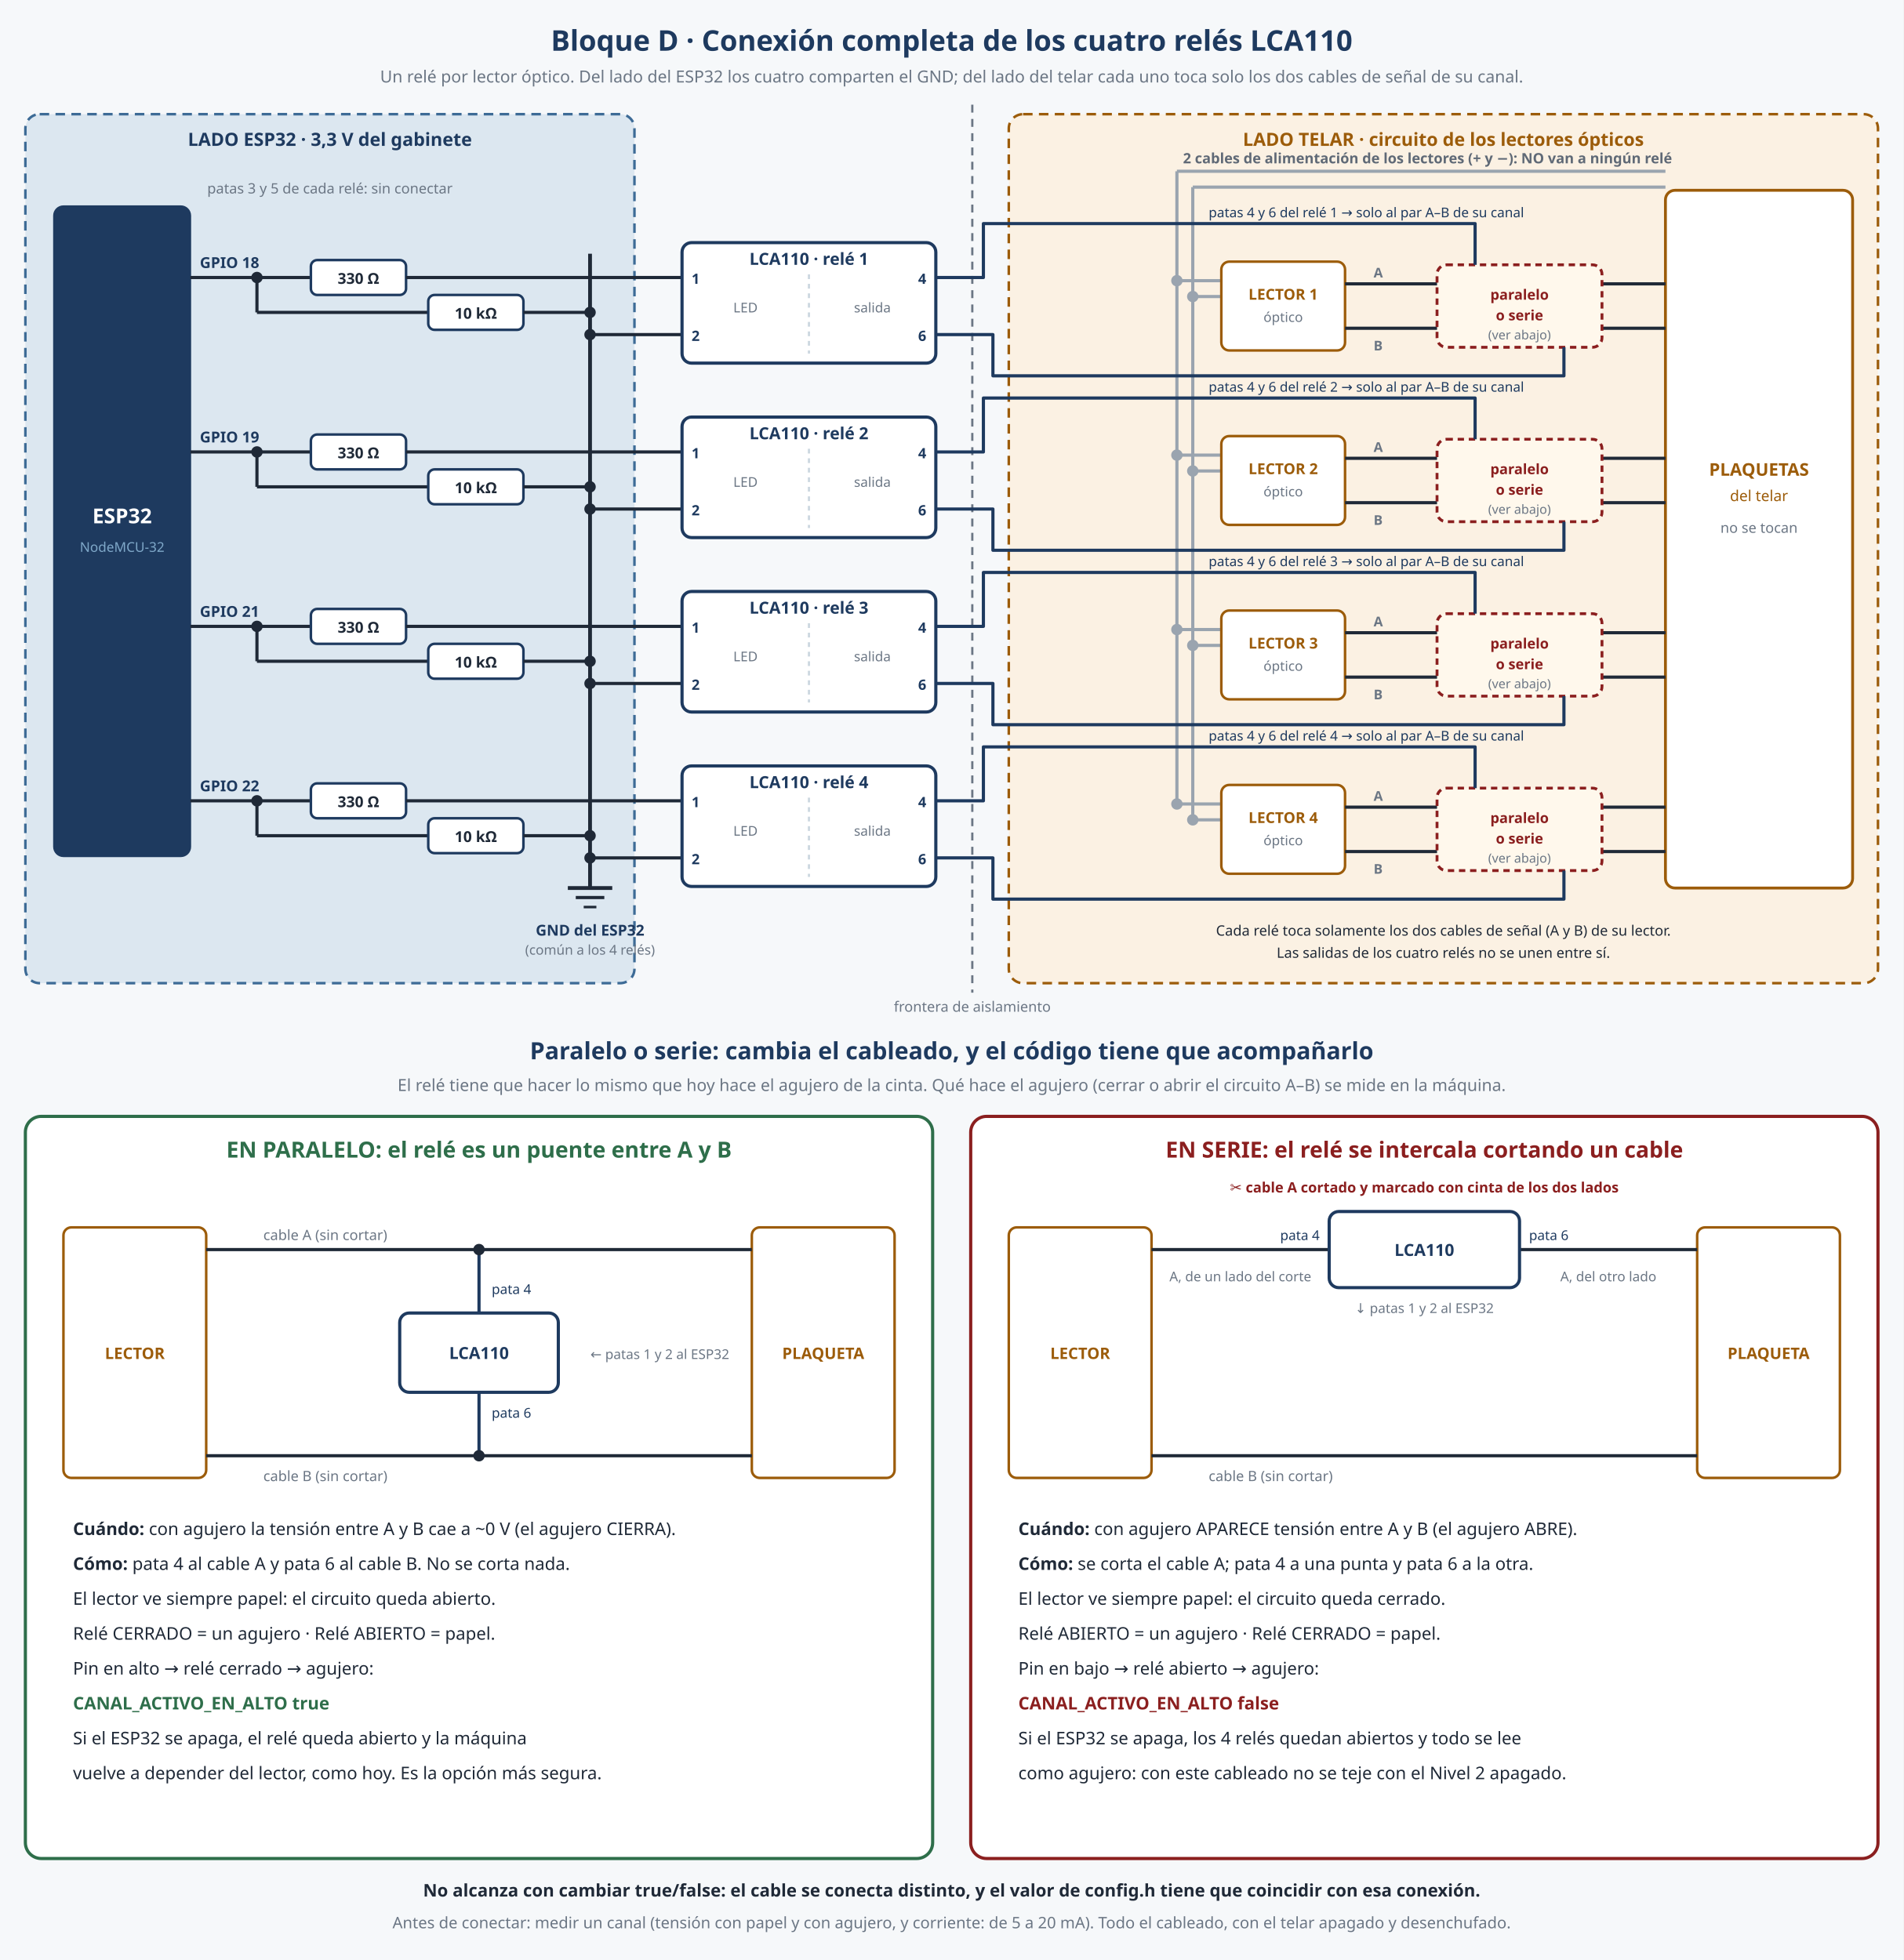
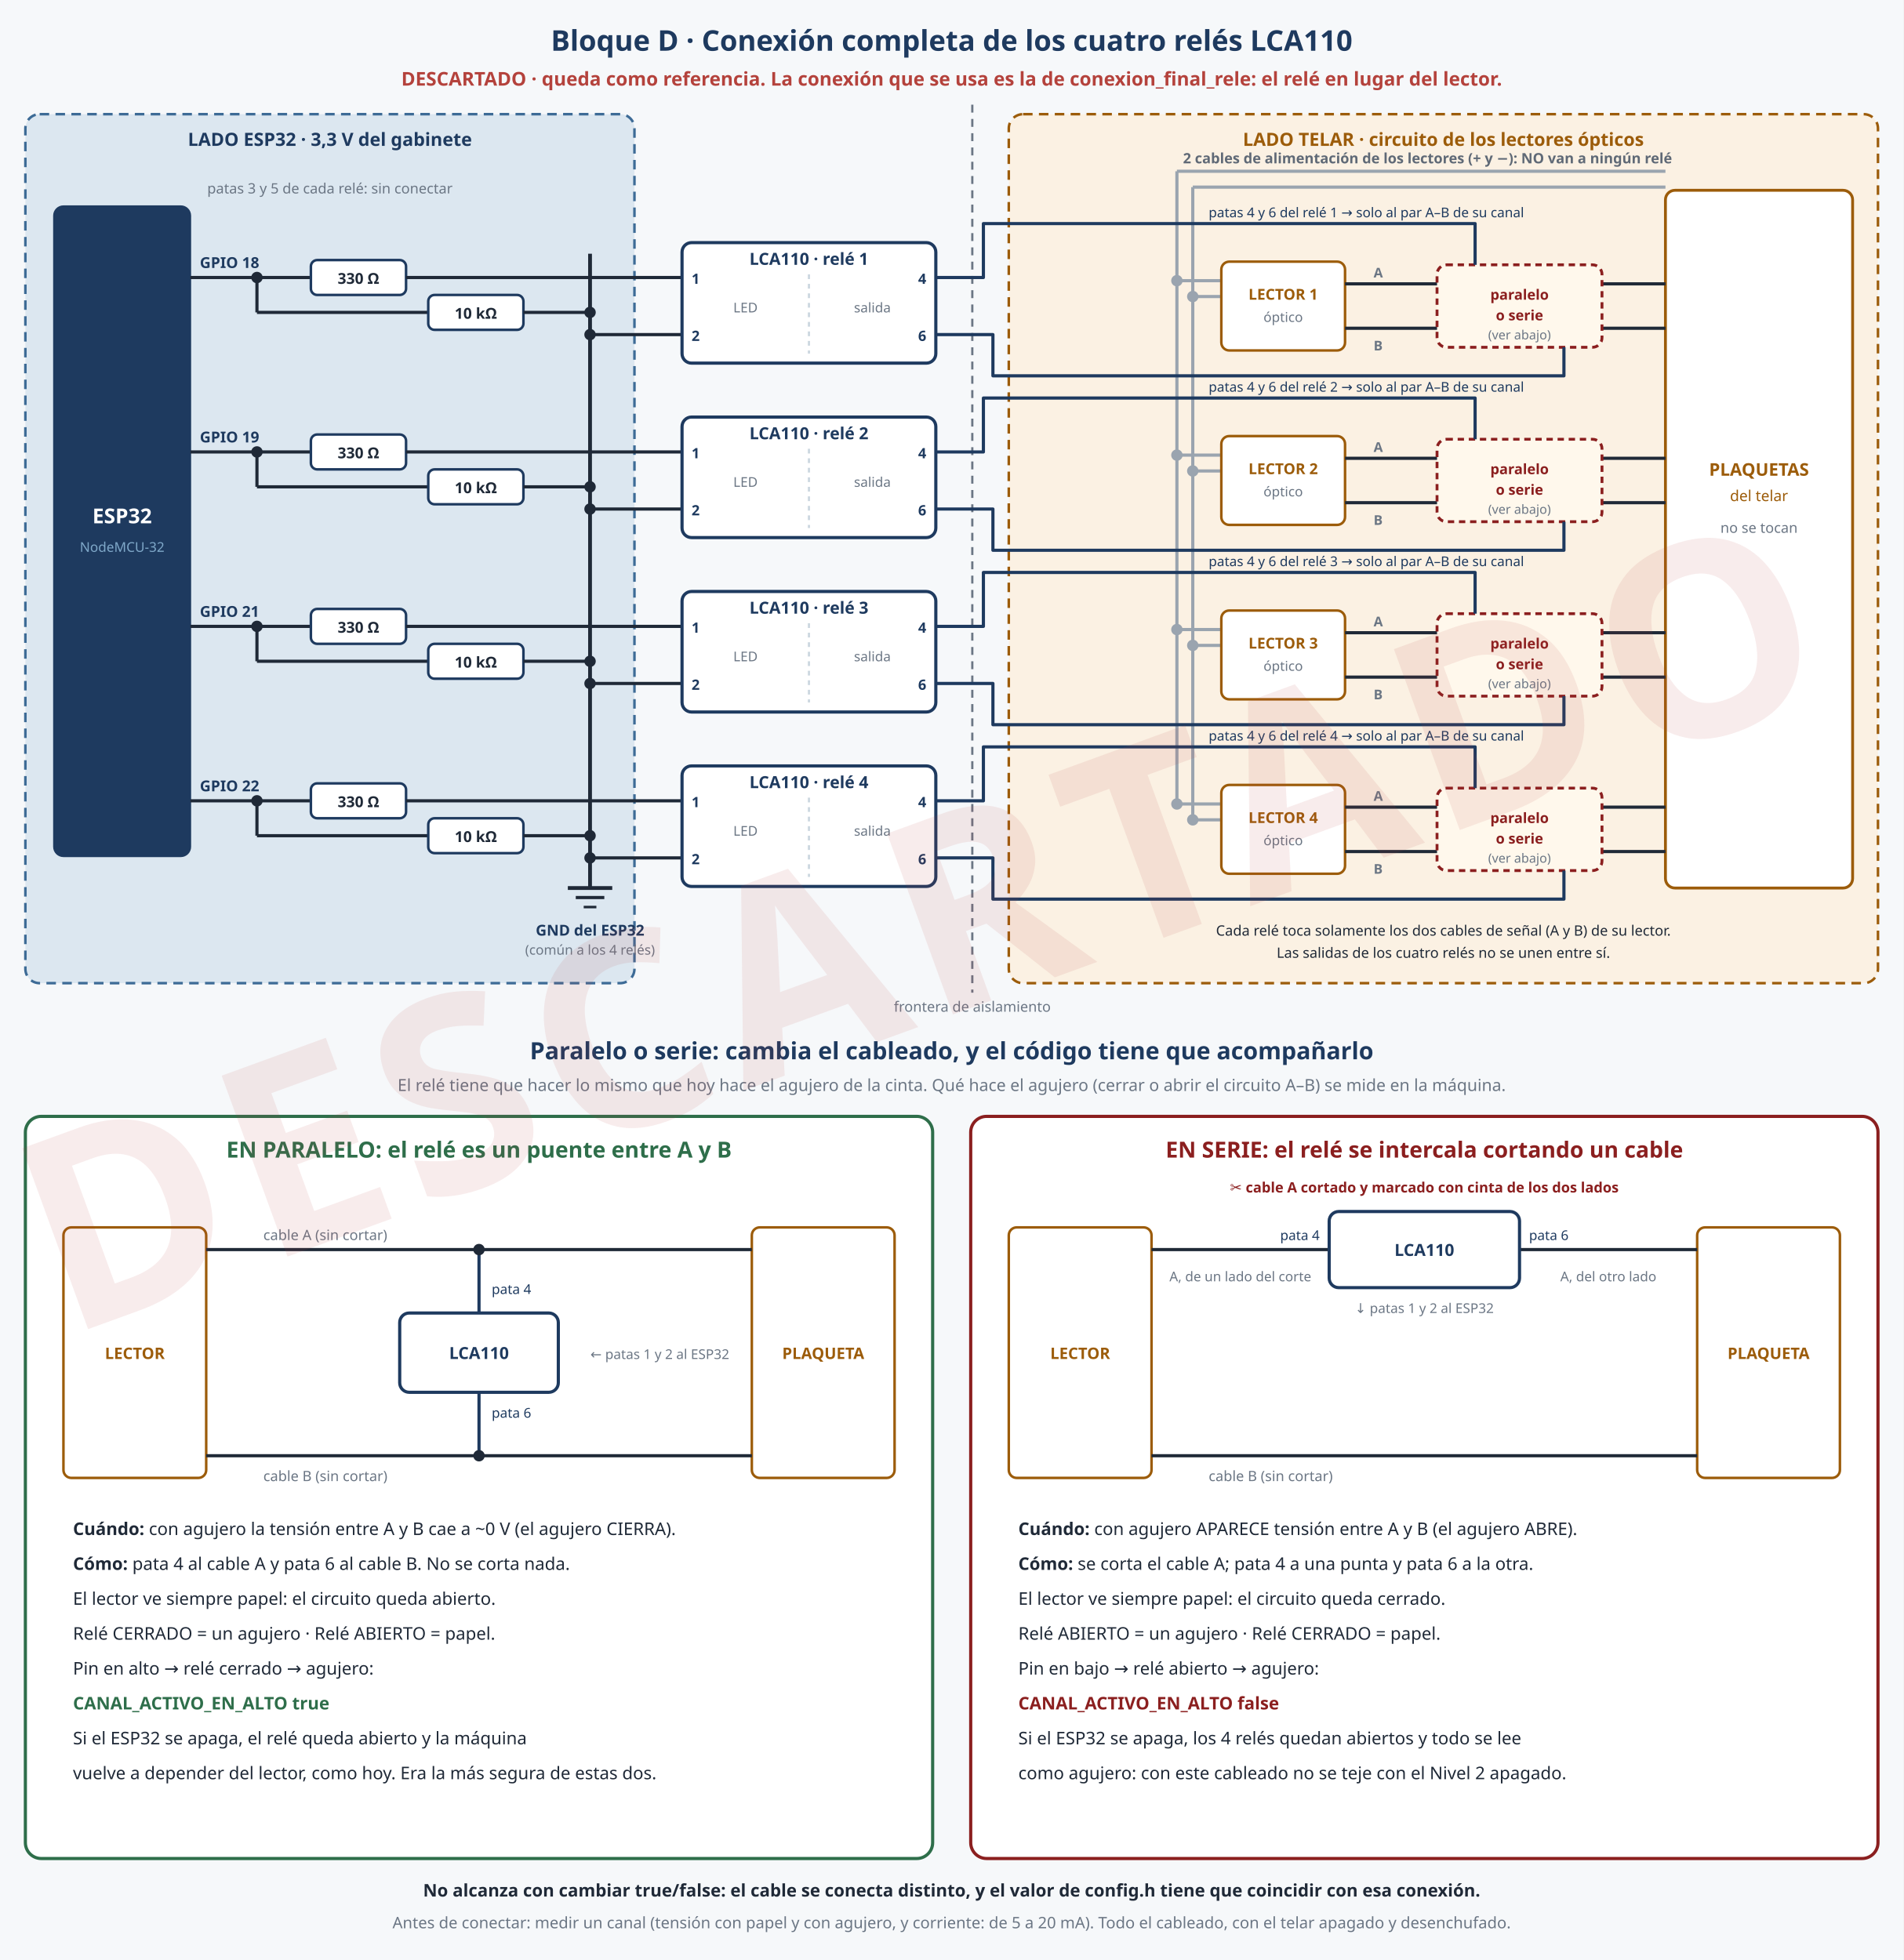
<svg xmlns="http://www.w3.org/2000/svg" viewBox="0 0 1200 1236" font-family="IBM Plex Sans, system-ui, sans-serif">
  <rect width="1200" height="1236" fill="#F6F8FA" />
  <text x="600.0" y="32" font-size="18" font-weight="bold" fill="#1E3A5F" text-anchor="middle" font-family="Questrial, IBM Plex Sans, sans-serif">Bloque D · Conexión completa de los cuatro relés LCA110</text>
-   <text x="600.0" y="52" font-size="10.5" font-weight="normal" fill="#6B7684" text-anchor="middle">Un relé por lector óptico. Del lado del ESP32 los cuatro comparten el GND; del lado del telar cada uno toca solo los dos cables de señal de su canal.</text>
+   <text x="600.0" y="54" font-size="12" font-weight="bold" fill="#B4423C" text-anchor="middle">DESCARTADO · queda como referencia. La conexión que se usa es la de conexion_final_rele: el relé en lugar del lector.</text>
  <rect x="16" y="72" width="384" height="548" rx="9" fill="#DCE7F0" stroke="#3D6B96" stroke-width="1.6" stroke-dasharray="6 4" />
  <text x="208" y="92" font-size="11.5" font-weight="bold" fill="#1E3A5F" text-anchor="middle">LADO ESP32 · 3,3 V del gabinete</text>
  <rect x="636" y="72" width="548" height="548" rx="9" fill="#FBF1E3" stroke="#9C5C0A" stroke-width="1.6" stroke-dasharray="6 4" />
  <text x="910" y="92" font-size="11.5" font-weight="bold" fill="#9C5C0A" text-anchor="middle">LADO TELAR · circuito de los lectores ópticos</text>
  <line x1="613" y1="66" x2="613" y2="626" stroke="#6B7684" stroke-width="1.4" stroke-dasharray="5 4" />
  <text x="613" y="638" font-size="9" font-weight="normal" fill="#6B7684" text-anchor="middle">frontera de aislamiento</text>
  <rect x="34" y="130" width="86" height="410" rx="6" fill="#1E3A5F" stroke="#1E3A5F" stroke-width="1" />
  <text x="77" y="330" font-size="13" font-weight="bold" fill="#FFFFFF" text-anchor="middle">ESP32</text>
  <text x="77" y="348" font-size="8.5" font-weight="normal" fill="#7FA8C9" text-anchor="middle">NodeMCU-32</text>
  <line x1="372" y1="160" x2="372" y2="560" stroke="#1F2937" stroke-width="2.4" />
  <line x1="358" y1="560" x2="386" y2="560" stroke="#1F2937" stroke-width="2.4" />
  <line x1="363" y1="566" x2="381" y2="566" stroke="#1F2937" stroke-width="2" />
  <line x1="368" y1="572" x2="376" y2="572" stroke="#1F2937" stroke-width="1.6" />
  <text x="372" y="590" font-size="9.5" font-weight="bold" fill="#1E3A5F" text-anchor="middle">GND del ESP32</text>
  <text x="372" y="602" font-size="8.5" font-weight="normal" fill="#6B7684" text-anchor="middle">(común a los 4 relés)</text>
  <text x="126" y="169" font-size="9.5" font-weight="bold" fill="#1E3A5F" text-anchor="start">GPIO 18</text>
  <line x1="120" y1="175" x2="196" y2="175" stroke="#1F2937" stroke-width="2" />
  <rect x="196" y="164" width="60" height="22" rx="4" fill="#FFFFFF" stroke="#1E3A5F" stroke-width="1.6" />
  <text x="226" y="179" font-size="9.5" font-weight="bold" fill="#1F2937" text-anchor="middle">330 Ω</text>
  <line x1="256" y1="175" x2="430" y2="175" stroke="#1F2937" stroke-width="2" />
  <circle cx="162" cy="175" r="3.6" fill="#1F2937" />
  <line x1="162" y1="175" x2="162" y2="197" stroke="#1F2937" stroke-width="2" />
  <line x1="162" y1="197" x2="270" y2="197" stroke="#1F2937" stroke-width="2" />
  <rect x="270" y="186" width="60" height="22" rx="4" fill="#FFFFFF" stroke="#1E3A5F" stroke-width="1.6" />
  <text x="300" y="201" font-size="9.5" font-weight="bold" fill="#1F2937" text-anchor="middle">10 kΩ</text>
  <line x1="330" y1="197" x2="372" y2="197" stroke="#1F2937" stroke-width="2" />
  <circle cx="372" cy="197" r="3.6" fill="#1F2937" />
  <line x1="430" y1="211" x2="372" y2="211" stroke="#1F2937" stroke-width="2" />
  <circle cx="372" cy="211" r="3.6" fill="#1F2937" />
  <rect x="430" y="153" width="160" height="76" rx="6" fill="#FFFFFF" stroke="#1E3A5F" stroke-width="2" />
  <text x="510" y="167" font-size="10.5" font-weight="bold" fill="#1E3A5F" text-anchor="middle">LCA110 · relé 1</text>
  <line x1="510" y1="173" x2="510" y2="223" stroke="#CDD8E0" stroke-width="1.4" stroke-dasharray="3 3" />
  <text x="436" y="179" font-size="9" font-weight="bold" fill="#1E3A5F" text-anchor="start">1</text>
  <text x="436" y="215" font-size="9" font-weight="bold" fill="#1E3A5F" text-anchor="start">2</text>
  <text x="470" y="197" font-size="8.5" font-weight="normal" fill="#6B7684" text-anchor="middle">LED</text>
  <text x="550" y="197" font-size="8.5" font-weight="normal" fill="#6B7684" text-anchor="middle">salida</text>
  <text x="584" y="179" font-size="9" font-weight="bold" fill="#1E3A5F" text-anchor="end">4</text>
  <text x="584" y="215" font-size="9" font-weight="bold" fill="#1E3A5F" text-anchor="end">6</text>
  <text x="126" y="279" font-size="9.5" font-weight="bold" fill="#1E3A5F" text-anchor="start">GPIO 19</text>
  <line x1="120" y1="285" x2="196" y2="285" stroke="#1F2937" stroke-width="2" />
  <rect x="196" y="274" width="60" height="22" rx="4" fill="#FFFFFF" stroke="#1E3A5F" stroke-width="1.6" />
  <text x="226" y="289" font-size="9.5" font-weight="bold" fill="#1F2937" text-anchor="middle">330 Ω</text>
  <line x1="256" y1="285" x2="430" y2="285" stroke="#1F2937" stroke-width="2" />
  <circle cx="162" cy="285" r="3.6" fill="#1F2937" />
  <line x1="162" y1="285" x2="162" y2="307" stroke="#1F2937" stroke-width="2" />
  <line x1="162" y1="307" x2="270" y2="307" stroke="#1F2937" stroke-width="2" />
  <rect x="270" y="296" width="60" height="22" rx="4" fill="#FFFFFF" stroke="#1E3A5F" stroke-width="1.6" />
  <text x="300" y="311" font-size="9.5" font-weight="bold" fill="#1F2937" text-anchor="middle">10 kΩ</text>
  <line x1="330" y1="307" x2="372" y2="307" stroke="#1F2937" stroke-width="2" />
  <circle cx="372" cy="307" r="3.6" fill="#1F2937" />
  <line x1="430" y1="321" x2="372" y2="321" stroke="#1F2937" stroke-width="2" />
  <circle cx="372" cy="321" r="3.6" fill="#1F2937" />
  <rect x="430" y="263" width="160" height="76" rx="6" fill="#FFFFFF" stroke="#1E3A5F" stroke-width="2" />
  <text x="510" y="277" font-size="10.5" font-weight="bold" fill="#1E3A5F" text-anchor="middle">LCA110 · relé 2</text>
  <line x1="510" y1="283" x2="510" y2="333" stroke="#CDD8E0" stroke-width="1.4" stroke-dasharray="3 3" />
  <text x="436" y="289" font-size="9" font-weight="bold" fill="#1E3A5F" text-anchor="start">1</text>
  <text x="436" y="325" font-size="9" font-weight="bold" fill="#1E3A5F" text-anchor="start">2</text>
  <text x="470" y="307" font-size="8.5" font-weight="normal" fill="#6B7684" text-anchor="middle">LED</text>
  <text x="550" y="307" font-size="8.5" font-weight="normal" fill="#6B7684" text-anchor="middle">salida</text>
  <text x="584" y="289" font-size="9" font-weight="bold" fill="#1E3A5F" text-anchor="end">4</text>
  <text x="584" y="325" font-size="9" font-weight="bold" fill="#1E3A5F" text-anchor="end">6</text>
  <text x="126" y="389" font-size="9.5" font-weight="bold" fill="#1E3A5F" text-anchor="start">GPIO 21</text>
  <line x1="120" y1="395" x2="196" y2="395" stroke="#1F2937" stroke-width="2" />
  <rect x="196" y="384" width="60" height="22" rx="4" fill="#FFFFFF" stroke="#1E3A5F" stroke-width="1.6" />
  <text x="226" y="399" font-size="9.5" font-weight="bold" fill="#1F2937" text-anchor="middle">330 Ω</text>
  <line x1="256" y1="395" x2="430" y2="395" stroke="#1F2937" stroke-width="2" />
  <circle cx="162" cy="395" r="3.6" fill="#1F2937" />
  <line x1="162" y1="395" x2="162" y2="417" stroke="#1F2937" stroke-width="2" />
  <line x1="162" y1="417" x2="270" y2="417" stroke="#1F2937" stroke-width="2" />
  <rect x="270" y="406" width="60" height="22" rx="4" fill="#FFFFFF" stroke="#1E3A5F" stroke-width="1.6" />
  <text x="300" y="421" font-size="9.5" font-weight="bold" fill="#1F2937" text-anchor="middle">10 kΩ</text>
  <line x1="330" y1="417" x2="372" y2="417" stroke="#1F2937" stroke-width="2" />
  <circle cx="372" cy="417" r="3.6" fill="#1F2937" />
  <line x1="430" y1="431" x2="372" y2="431" stroke="#1F2937" stroke-width="2" />
  <circle cx="372" cy="431" r="3.6" fill="#1F2937" />
  <rect x="430" y="373" width="160" height="76" rx="6" fill="#FFFFFF" stroke="#1E3A5F" stroke-width="2" />
  <text x="510" y="387" font-size="10.5" font-weight="bold" fill="#1E3A5F" text-anchor="middle">LCA110 · relé 3</text>
  <line x1="510" y1="393" x2="510" y2="443" stroke="#CDD8E0" stroke-width="1.4" stroke-dasharray="3 3" />
  <text x="436" y="399" font-size="9" font-weight="bold" fill="#1E3A5F" text-anchor="start">1</text>
  <text x="436" y="435" font-size="9" font-weight="bold" fill="#1E3A5F" text-anchor="start">2</text>
  <text x="470" y="417" font-size="8.5" font-weight="normal" fill="#6B7684" text-anchor="middle">LED</text>
  <text x="550" y="417" font-size="8.5" font-weight="normal" fill="#6B7684" text-anchor="middle">salida</text>
  <text x="584" y="399" font-size="9" font-weight="bold" fill="#1E3A5F" text-anchor="end">4</text>
  <text x="584" y="435" font-size="9" font-weight="bold" fill="#1E3A5F" text-anchor="end">6</text>
  <text x="126" y="499" font-size="9.5" font-weight="bold" fill="#1E3A5F" text-anchor="start">GPIO 22</text>
  <line x1="120" y1="505" x2="196" y2="505" stroke="#1F2937" stroke-width="2" />
  <rect x="196" y="494" width="60" height="22" rx="4" fill="#FFFFFF" stroke="#1E3A5F" stroke-width="1.6" />
  <text x="226" y="509" font-size="9.5" font-weight="bold" fill="#1F2937" text-anchor="middle">330 Ω</text>
  <line x1="256" y1="505" x2="430" y2="505" stroke="#1F2937" stroke-width="2" />
  <circle cx="162" cy="505" r="3.6" fill="#1F2937" />
  <line x1="162" y1="505" x2="162" y2="527" stroke="#1F2937" stroke-width="2" />
  <line x1="162" y1="527" x2="270" y2="527" stroke="#1F2937" stroke-width="2" />
  <rect x="270" y="516" width="60" height="22" rx="4" fill="#FFFFFF" stroke="#1E3A5F" stroke-width="1.6" />
  <text x="300" y="531" font-size="9.5" font-weight="bold" fill="#1F2937" text-anchor="middle">10 kΩ</text>
  <line x1="330" y1="527" x2="372" y2="527" stroke="#1F2937" stroke-width="2" />
  <circle cx="372" cy="527" r="3.6" fill="#1F2937" />
  <line x1="430" y1="541" x2="372" y2="541" stroke="#1F2937" stroke-width="2" />
  <circle cx="372" cy="541" r="3.6" fill="#1F2937" />
  <rect x="430" y="483" width="160" height="76" rx="6" fill="#FFFFFF" stroke="#1E3A5F" stroke-width="2" />
  <text x="510" y="497" font-size="10.5" font-weight="bold" fill="#1E3A5F" text-anchor="middle">LCA110 · relé 4</text>
  <line x1="510" y1="503" x2="510" y2="553" stroke="#CDD8E0" stroke-width="1.4" stroke-dasharray="3 3" />
  <text x="436" y="509" font-size="9" font-weight="bold" fill="#1E3A5F" text-anchor="start">1</text>
  <text x="436" y="545" font-size="9" font-weight="bold" fill="#1E3A5F" text-anchor="start">2</text>
  <text x="470" y="527" font-size="8.5" font-weight="normal" fill="#6B7684" text-anchor="middle">LED</text>
  <text x="550" y="527" font-size="8.5" font-weight="normal" fill="#6B7684" text-anchor="middle">salida</text>
  <text x="584" y="509" font-size="9" font-weight="bold" fill="#1E3A5F" text-anchor="end">4</text>
  <text x="584" y="545" font-size="9" font-weight="bold" fill="#1E3A5F" text-anchor="end">6</text>
  <text x="208" y="122" font-size="9" font-weight="normal" fill="#6B7684" text-anchor="middle">patas 3 y 5 de cada relé: sin conectar</text>
  <rect x="1050" y="120" width="118" height="440" rx="6" fill="#FFFFFF" stroke="#9C5C0A" stroke-width="1.8" />
  <text x="1109" y="300" font-size="11" font-weight="bold" fill="#9C5C0A" text-anchor="middle">PLAQUETAS</text>
  <text x="1109" y="316" font-size="9.5" font-weight="normal" fill="#9C5C0A" text-anchor="middle">del telar</text>
  <text x="1109" y="336" font-size="9" font-weight="normal" fill="#6B7684" text-anchor="middle">no se tocan</text>
  <line x1="1050" y1="108" x2="742" y2="108" stroke="#9AA4AF" stroke-width="2" />
  <line x1="1050" y1="118" x2="752" y2="118" stroke="#9AA4AF" stroke-width="2" />
  <line x1="742" y1="108" x2="742" y2="507" stroke="#9AA4AF" stroke-width="2" />
  <line x1="752" y1="118" x2="752" y2="517" stroke="#9AA4AF" stroke-width="2" />
  <text x="900" y="103" font-size="9" font-weight="bold" fill="#5F6976" text-anchor="middle">2 cables de alimentación de los lectores (+ y −): NO van a ningún relé</text>
  <line x1="742" y1="177" x2="770" y2="177" stroke="#9AA4AF" stroke-width="2" />
  <line x1="752" y1="187" x2="770" y2="187" stroke="#9AA4AF" stroke-width="2" />
  <circle cx="742" cy="177" r="3.6" fill="#9AA4AF" />
  <circle cx="752" cy="187" r="3.6" fill="#9AA4AF" />
  <rect x="770" y="165" width="78" height="56" rx="5" fill="#FFFFFF" stroke="#9C5C0A" stroke-width="1.6" />
  <text x="809" y="189" font-size="9.5" font-weight="bold" fill="#9C5C0A" text-anchor="middle">LECTOR 1</text>
  <text x="809" y="203" font-size="8.5" font-weight="normal" fill="#6B7684" text-anchor="middle">óptico</text>
  <line x1="848" y1="179" x2="1050" y2="179" stroke="#1F2937" stroke-width="2" />
  <line x1="848" y1="207" x2="1050" y2="207" stroke="#1F2937" stroke-width="2" />
  <text x="866" y="175" font-size="8.5" font-weight="bold" fill="#6B7684" text-anchor="start">A</text>
  <text x="866" y="221" font-size="8.5" font-weight="bold" fill="#6B7684" text-anchor="start">B</text>
  <rect x="906" y="167" width="104" height="52" rx="6" fill="#FFF8EC" stroke="#8B1F1F" stroke-width="1.8" stroke-dasharray="4 3" />
  <text x="958" y="189" font-size="9" font-weight="bold" fill="#8B1F1F" text-anchor="middle">paralelo</text>
  <text x="958" y="202" font-size="9" font-weight="bold" fill="#8B1F1F" text-anchor="middle">o serie</text>
  <text x="958" y="214" font-size="8" font-weight="normal" fill="#6B7684" text-anchor="middle">(ver abajo)</text>
  <polyline points="590,175 620,175 620,141 930,141 930,167" fill="none" stroke="#1E3A5F" stroke-width="2" stroke-linejoin="round" />
  <polyline points="590,211 626,211 626,237 986,237 986,219" fill="none" stroke="#1E3A5F" stroke-width="2" stroke-linejoin="round" />
  <text x="762" y="137" font-size="8.5" font-weight="normal" fill="#1E3A5F" text-anchor="start">patas 4 y 6 del relé 1 → solo al par A–B de su canal</text>
  <line x1="742" y1="287" x2="770" y2="287" stroke="#9AA4AF" stroke-width="2" />
  <line x1="752" y1="297" x2="770" y2="297" stroke="#9AA4AF" stroke-width="2" />
  <circle cx="742" cy="287" r="3.6" fill="#9AA4AF" />
  <circle cx="752" cy="297" r="3.6" fill="#9AA4AF" />
  <rect x="770" y="275" width="78" height="56" rx="5" fill="#FFFFFF" stroke="#9C5C0A" stroke-width="1.6" />
  <text x="809" y="299" font-size="9.5" font-weight="bold" fill="#9C5C0A" text-anchor="middle">LECTOR 2</text>
  <text x="809" y="313" font-size="8.5" font-weight="normal" fill="#6B7684" text-anchor="middle">óptico</text>
  <line x1="848" y1="289" x2="1050" y2="289" stroke="#1F2937" stroke-width="2" />
  <line x1="848" y1="317" x2="1050" y2="317" stroke="#1F2937" stroke-width="2" />
  <text x="866" y="285" font-size="8.5" font-weight="bold" fill="#6B7684" text-anchor="start">A</text>
  <text x="866" y="331" font-size="8.5" font-weight="bold" fill="#6B7684" text-anchor="start">B</text>
  <rect x="906" y="277" width="104" height="52" rx="6" fill="#FFF8EC" stroke="#8B1F1F" stroke-width="1.8" stroke-dasharray="4 3" />
  <text x="958" y="299" font-size="9" font-weight="bold" fill="#8B1F1F" text-anchor="middle">paralelo</text>
  <text x="958" y="312" font-size="9" font-weight="bold" fill="#8B1F1F" text-anchor="middle">o serie</text>
  <text x="958" y="324" font-size="8" font-weight="normal" fill="#6B7684" text-anchor="middle">(ver abajo)</text>
  <polyline points="590,285 620,285 620,251 930,251 930,277" fill="none" stroke="#1E3A5F" stroke-width="2" stroke-linejoin="round" />
  <polyline points="590,321 626,321 626,347 986,347 986,329" fill="none" stroke="#1E3A5F" stroke-width="2" stroke-linejoin="round" />
  <text x="762" y="247" font-size="8.5" font-weight="normal" fill="#1E3A5F" text-anchor="start">patas 4 y 6 del relé 2 → solo al par A–B de su canal</text>
  <line x1="742" y1="397" x2="770" y2="397" stroke="#9AA4AF" stroke-width="2" />
  <line x1="752" y1="407" x2="770" y2="407" stroke="#9AA4AF" stroke-width="2" />
  <circle cx="742" cy="397" r="3.6" fill="#9AA4AF" />
  <circle cx="752" cy="407" r="3.6" fill="#9AA4AF" />
  <rect x="770" y="385" width="78" height="56" rx="5" fill="#FFFFFF" stroke="#9C5C0A" stroke-width="1.6" />
  <text x="809" y="409" font-size="9.5" font-weight="bold" fill="#9C5C0A" text-anchor="middle">LECTOR 3</text>
  <text x="809" y="423" font-size="8.5" font-weight="normal" fill="#6B7684" text-anchor="middle">óptico</text>
  <line x1="848" y1="399" x2="1050" y2="399" stroke="#1F2937" stroke-width="2" />
  <line x1="848" y1="427" x2="1050" y2="427" stroke="#1F2937" stroke-width="2" />
  <text x="866" y="395" font-size="8.5" font-weight="bold" fill="#6B7684" text-anchor="start">A</text>
  <text x="866" y="441" font-size="8.5" font-weight="bold" fill="#6B7684" text-anchor="start">B</text>
  <rect x="906" y="387" width="104" height="52" rx="6" fill="#FFF8EC" stroke="#8B1F1F" stroke-width="1.8" stroke-dasharray="4 3" />
  <text x="958" y="409" font-size="9" font-weight="bold" fill="#8B1F1F" text-anchor="middle">paralelo</text>
  <text x="958" y="422" font-size="9" font-weight="bold" fill="#8B1F1F" text-anchor="middle">o serie</text>
  <text x="958" y="434" font-size="8" font-weight="normal" fill="#6B7684" text-anchor="middle">(ver abajo)</text>
  <polyline points="590,395 620,395 620,361 930,361 930,387" fill="none" stroke="#1E3A5F" stroke-width="2" stroke-linejoin="round" />
  <polyline points="590,431 626,431 626,457 986,457 986,439" fill="none" stroke="#1E3A5F" stroke-width="2" stroke-linejoin="round" />
  <text x="762" y="357" font-size="8.5" font-weight="normal" fill="#1E3A5F" text-anchor="start">patas 4 y 6 del relé 3 → solo al par A–B de su canal</text>
  <line x1="742" y1="507" x2="770" y2="507" stroke="#9AA4AF" stroke-width="2" />
  <line x1="752" y1="517" x2="770" y2="517" stroke="#9AA4AF" stroke-width="2" />
  <circle cx="742" cy="507" r="3.6" fill="#9AA4AF" />
  <circle cx="752" cy="517" r="3.6" fill="#9AA4AF" />
  <rect x="770" y="495" width="78" height="56" rx="5" fill="#FFFFFF" stroke="#9C5C0A" stroke-width="1.6" />
  <text x="809" y="519" font-size="9.5" font-weight="bold" fill="#9C5C0A" text-anchor="middle">LECTOR 4</text>
  <text x="809" y="533" font-size="8.5" font-weight="normal" fill="#6B7684" text-anchor="middle">óptico</text>
  <line x1="848" y1="509" x2="1050" y2="509" stroke="#1F2937" stroke-width="2" />
  <line x1="848" y1="537" x2="1050" y2="537" stroke="#1F2937" stroke-width="2" />
  <text x="866" y="505" font-size="8.5" font-weight="bold" fill="#6B7684" text-anchor="start">A</text>
  <text x="866" y="551" font-size="8.5" font-weight="bold" fill="#6B7684" text-anchor="start">B</text>
  <rect x="906" y="497" width="104" height="52" rx="6" fill="#FFF8EC" stroke="#8B1F1F" stroke-width="1.8" stroke-dasharray="4 3" />
  <text x="958" y="519" font-size="9" font-weight="bold" fill="#8B1F1F" text-anchor="middle">paralelo</text>
  <text x="958" y="532" font-size="9" font-weight="bold" fill="#8B1F1F" text-anchor="middle">o serie</text>
  <text x="958" y="544" font-size="8" font-weight="normal" fill="#6B7684" text-anchor="middle">(ver abajo)</text>
  <polyline points="590,505 620,505 620,471 930,471 930,497" fill="none" stroke="#1E3A5F" stroke-width="2" stroke-linejoin="round" />
  <polyline points="590,541 626,541 626,567 986,567 986,549" fill="none" stroke="#1E3A5F" stroke-width="2" stroke-linejoin="round" />
  <text x="762" y="467" font-size="8.5" font-weight="normal" fill="#1E3A5F" text-anchor="start">patas 4 y 6 del relé 4 → solo al par A–B de su canal</text>
  <text x="910" y="590" font-size="9" font-weight="normal" fill="#1F2937" text-anchor="middle">Cada relé toca solamente los dos cables de señal (A y B) de su lector.</text>
  <text x="910" y="604" font-size="9" font-weight="normal" fill="#1F2937" text-anchor="middle">Las salidas de los cuatro relés no se unen entre sí.</text>
  <text x="600.0" y="668" font-size="15" font-weight="bold" fill="#1E3A5F" text-anchor="middle" font-family="Questrial, IBM Plex Sans, sans-serif">Paralelo o serie: cambia el cableado, y el código tiene que acompañarlo</text>
  <text x="600.0" y="688" font-size="10.5" font-weight="normal" fill="#6B7684" text-anchor="middle">El relé tiene que hacer lo mismo que hoy hace el agujero de la cinta. Qué hace el agujero (cerrar o abrir el circuito A–B) se mide en la máquina.</text>
  <rect x="16" y="704" width="572" height="468" rx="10" fill="#FFFFFF" stroke="#2E6E4A" stroke-width="2" />
  <text x="302" y="730" font-size="14" font-weight="bold" fill="#2E6E4A" text-anchor="middle">EN PARALELO: el relé es un puente entre A y B</text>
  <rect x="40" y="774" width="90" height="158" rx="5" fill="#FFFFFF" stroke="#9C5C0A" stroke-width="1.6" />
  <text x="85" y="857.0" font-size="10" font-weight="bold" fill="#9C5C0A" text-anchor="middle">LECTOR</text>
  <rect x="474" y="774" width="90" height="158" rx="5" fill="#FFFFFF" stroke="#9C5C0A" stroke-width="1.6" />
  <text x="519" y="857.0" font-size="10" font-weight="bold" fill="#9C5C0A" text-anchor="middle">PLAQUETA</text>
  <line x1="130" y1="788" x2="474" y2="788" stroke="#1F2937" stroke-width="2" />
  <line x1="130" y1="918" x2="474" y2="918" stroke="#1F2937" stroke-width="2" />
  <text x="166" y="782" font-size="9" font-weight="normal" fill="#6B7684" text-anchor="start">cable A (sin cortar)</text>
  <text x="166" y="934" font-size="9" font-weight="normal" fill="#6B7684" text-anchor="start">cable B (sin cortar)</text>
  <rect x="252" y="828" width="100" height="50" rx="6" fill="#FFFFFF" stroke="#1E3A5F" stroke-width="2" />
  <text x="302" y="857.0" font-size="10.5" font-weight="bold" fill="#1E3A5F" text-anchor="middle">LCA110</text>
  <line x1="302" y1="788" x2="302" y2="828" stroke="#1E3A5F" stroke-width="2" />
  <circle cx="302" cy="788" r="3.6" fill="#1F2937" />
  <text x="310" y="816" font-size="8.5" font-weight="normal" fill="#1E3A5F" text-anchor="start">pata 4</text>
  <line x1="302" y1="878" x2="302" y2="918" stroke="#1E3A5F" stroke-width="2" />
  <circle cx="302" cy="918" r="3.6" fill="#1F2937" />
  <text x="310" y="894" font-size="8.5" font-weight="normal" fill="#1E3A5F" text-anchor="start">pata 6</text>
  <text x="416" y="857.0" font-size="8.5" font-weight="normal" fill="#6B7684" text-anchor="middle">← patas 1 y 2 al ESP32</text>
  <text x="46" y="968" font-size="11" fill="#1F2937">
    <tspan font-weight="bold">Cuándo:</tspan> con agujero la tensión entre A y B cae a ~0 V (el agujero CIERRA).</text>
  <text x="46" y="990" font-size="11" fill="#1F2937">
    <tspan font-weight="bold">Cómo:</tspan> pata 4 al cable A y pata 6 al cable B. No se corta nada.</text>
  <text x="46" y="1012" font-size="11" fill="#1F2937">El lector ve siempre papel: el circuito queda abierto.</text>
  <text x="46" y="1034" font-size="11" fill="#1F2937">Relé CERRADO = un agujero · Relé ABIERTO = papel.</text>
  <text x="46" y="1056" font-size="11" fill="#1F2937">Pin en alto → relé cerrado → agujero:</text>
  <text x="46" y="1078" font-size="11" fill="#1F2937">
    <tspan font-weight="bold" fill="#2E6E4A">CANAL_ACTIVO_EN_ALTO  true</tspan>
  </text>
  <text x="46" y="1100" font-size="11" fill="#1F2937">Si el ESP32 se apaga, el relé queda abierto y la máquina</text>
-   <text x="46" y="1122" font-size="11" fill="#1F2937">vuelve a depender del lector, como hoy. Es la opción más segura.</text>
+   <text x="46" y="1122" font-size="11" fill="#1F2937">vuelve a depender del lector, como hoy. Era la más segura de estas dos.</text>
  <rect x="612" y="704" width="572" height="468" rx="10" fill="#FFFFFF" stroke="#8B1F1F" stroke-width="2" />
  <text x="898" y="730" font-size="14" font-weight="bold" fill="#8B1F1F" text-anchor="middle">EN SERIE: el relé se intercala cortando un cable</text>
  <rect x="636" y="774" width="90" height="158" rx="5" fill="#FFFFFF" stroke="#9C5C0A" stroke-width="1.6" />
  <text x="681" y="857.0" font-size="10" font-weight="bold" fill="#9C5C0A" text-anchor="middle">LECTOR</text>
  <rect x="1070" y="774" width="90" height="158" rx="5" fill="#FFFFFF" stroke="#9C5C0A" stroke-width="1.6" />
  <text x="1115" y="857.0" font-size="10" font-weight="bold" fill="#9C5C0A" text-anchor="middle">PLAQUETA</text>
  <line x1="726" y1="788" x2="838" y2="788" stroke="#1F2937" stroke-width="2" />
  <line x1="958" y1="788" x2="1070" y2="788" stroke="#1F2937" stroke-width="2" />
  <rect x="838" y="764" width="120" height="48" rx="6" fill="#FFFFFF" stroke="#1E3A5F" stroke-width="2" />
  <text x="898" y="792" font-size="10.5" font-weight="bold" fill="#1E3A5F" text-anchor="middle">LCA110</text>
  <text x="832" y="782" font-size="8.5" font-weight="normal" fill="#1E3A5F" text-anchor="end">pata 4</text>
  <text x="964" y="782" font-size="8.5" font-weight="normal" fill="#1E3A5F" text-anchor="start">pata 6</text>
  <text x="782" y="808" font-size="8.5" font-weight="normal" fill="#6B7684" text-anchor="middle">A, de un lado del corte</text>
  <text x="1014" y="808" font-size="8.5" font-weight="normal" fill="#6B7684" text-anchor="middle">A, del otro lado</text>
  <text x="898" y="752" font-size="9" font-weight="bold" fill="#8B1F1F" text-anchor="middle">✂ cable A cortado y marcado con cinta de los dos lados</text>
  <text x="898" y="828" font-size="8.5" font-weight="normal" fill="#6B7684" text-anchor="middle">↓ patas 1 y 2 al ESP32</text>
  <line x1="726" y1="918" x2="1070" y2="918" stroke="#1F2937" stroke-width="2" />
  <text x="762" y="934" font-size="9" font-weight="normal" fill="#6B7684" text-anchor="start">cable B (sin cortar)</text>
  <text x="642" y="968" font-size="11" fill="#1F2937">
    <tspan font-weight="bold">Cuándo:</tspan> con agujero APARECE tensión entre A y B (el agujero ABRE).</text>
  <text x="642" y="990" font-size="11" fill="#1F2937">
    <tspan font-weight="bold">Cómo:</tspan> se corta el cable A; pata 4 a una punta y pata 6 a la otra.</text>
  <text x="642" y="1012" font-size="11" fill="#1F2937">El lector ve siempre papel: el circuito queda cerrado.</text>
  <text x="642" y="1034" font-size="11" fill="#1F2937">Relé ABIERTO = un agujero · Relé CERRADO = papel.</text>
  <text x="642" y="1056" font-size="11" fill="#1F2937">Pin en bajo → relé abierto → agujero:</text>
  <text x="642" y="1078" font-size="11" fill="#1F2937">
    <tspan font-weight="bold" fill="#8B1F1F">CANAL_ACTIVO_EN_ALTO  false</tspan>
  </text>
  <text x="642" y="1100" font-size="11" fill="#1F2937">Si el ESP32 se apaga, los 4 relés quedan abiertos y todo se lee</text>
  <text x="642" y="1122" font-size="11" fill="#1F2937">como agujero: con este cableado no se teje con el Nivel 2 apagado.</text>
  <text x="600.0" y="1196" font-size="11" font-weight="bold" fill="#1F2937" text-anchor="middle">No alcanza con cambiar true/false: el cable se conecta distinto, y el valor de config.h tiene que coincidir con esa conexión.</text>
  <text x="600.0" y="1216" font-size="10" font-weight="normal" fill="#6B7684" text-anchor="middle">Antes de conectar: medir un canal (tensión con papel y con agujero, y corriente: de 5 a 20 mA). Todo el cableado, con el telar apagado y desenchufado.</text>
+   <g pointer-events="none">
+     <text x="600" y="640" text-anchor="middle" font-size="170" font-weight="bold" fill="#B4423C" fill-opacity="0.10" letter-spacing="8" transform="rotate(-20 600 640)">DESCARTADO</text>
+   </g>
</svg>
